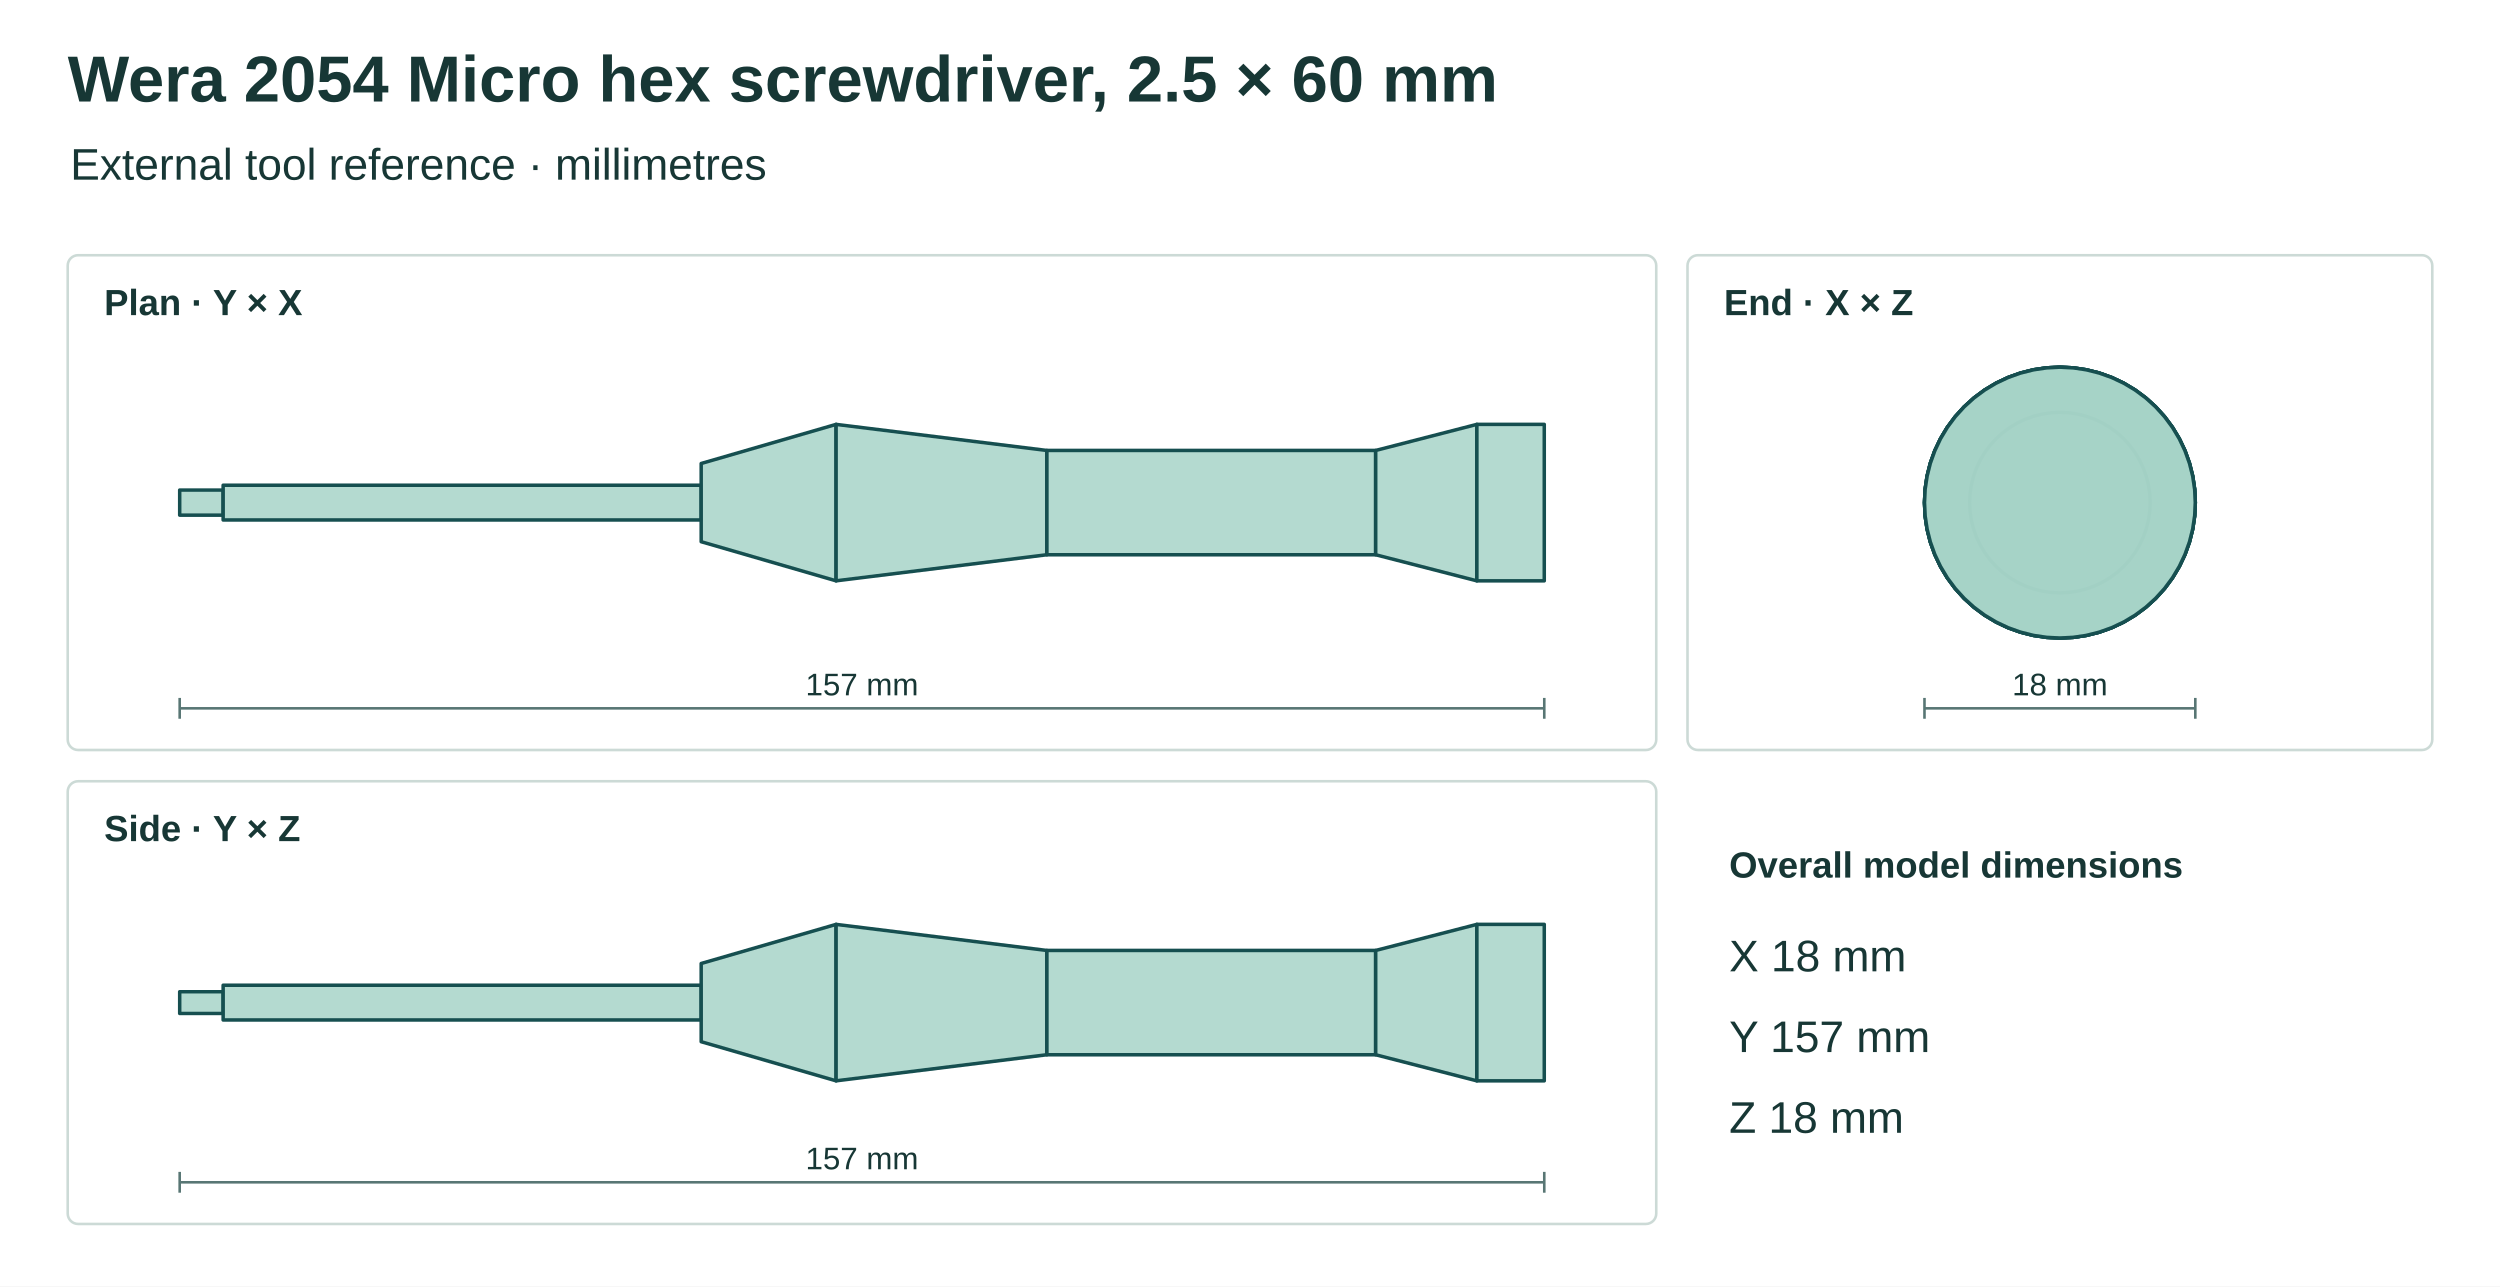
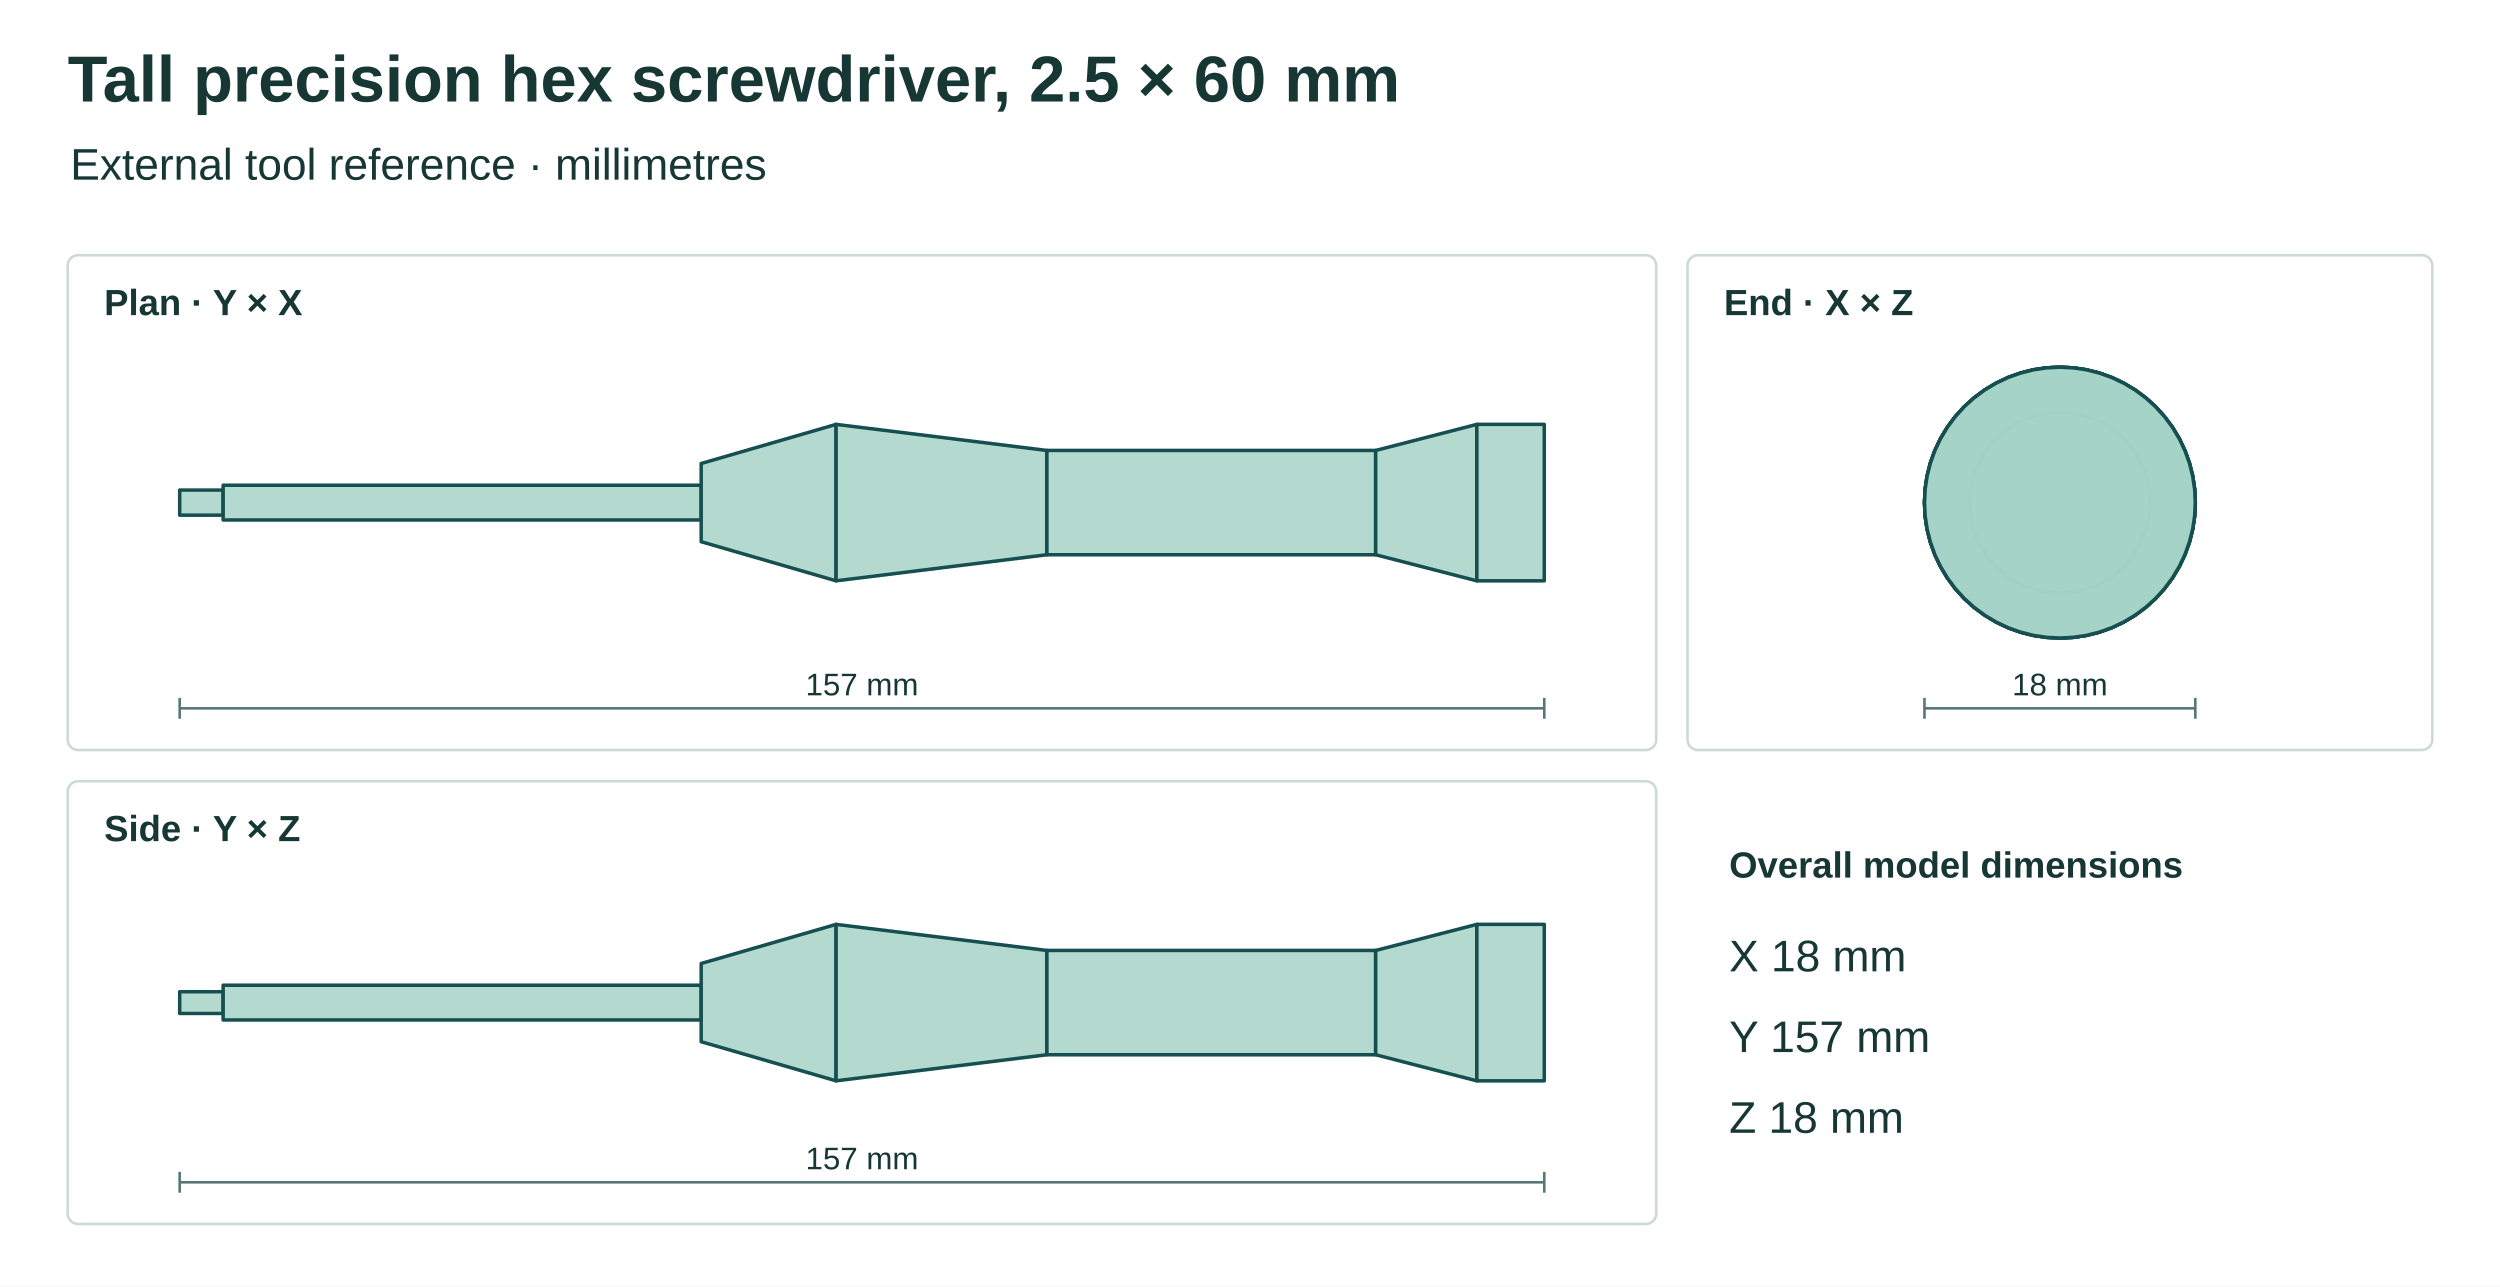
<svg xmlns="http://www.w3.org/2000/svg" width="960" height="494" viewBox="0 0 960 494" role="img">
  <style>
text {font-family:Arial,sans-serif;fill:#173735}
.title {font-size:25px;font-weight:600}
.label {font-size:14px;font-weight:600}
.detail {font-size:17px}
.panel {stroke:#ccdad6;fill:none}
.object {stroke:#164f50;stroke-width:1.35;fill:#a7d4c8;fill-opacity:.84;stroke-linejoin:round}
.dim {fill:none;stroke:#587674;stroke-width:1}
.measure {font-size:12px;text-anchor:middle;paint-order:stroke;stroke:white;stroke-width:4}
</style>
  <rect width="960" height="494" fill="white" />
-   <text x="26" y="39" class="title">Wera 2054 Micro hex screwdriver, 2.5 × 60 mm</text>
+   <text x="26" y="39" class="title">Tall precision hex screwdriver, 2.5 × 60 mm</text>
  <text x="27" y="69" class="detail">External tool reference · millimetres</text>
  <text x="40" y="121" class="label">Plan  ·  Y × X</text>
  <rect x="26" y="98" width="610" height="190" rx="4" class="panel" />
  <polygon points="85.688,188.183 69.000,188.183 69.000,197.817 85.688,197.817" class="object" />
  <polygon points="269.255,186.325 85.688,186.325 85.688,199.675 269.255,199.675" class="object" />
  <polygon points="321.054,162.962 269.255,177.981 269.255,208.019 321.054,223.038" class="object" />
  <polygon points="401.990,213.025 401.990,172.975 321.054,162.962 321.054,223.038" class="object" />
  <polygon points="528.251,172.975 401.990,172.975 401.990,213.025 528.251,213.025" class="object" />
  <polygon points="567.100,162.962 528.251,172.975 528.251,213.025 567.100,223.038" class="object" />
  <polygon points="593.000,162.962 567.100,162.962 567.100,223.038 593.000,223.038" class="object" />
  <path d="M69 268v8 m0 -4 H593 m0 -4 v8" class="dim" />
  <text x="331" y="267" class="measure">157 mm</text>
  <text x="40" y="323" class="label">Side  ·  Y × Z</text>
  <rect x="26" y="300" width="610" height="170" rx="4" class="panel" />
  <polygon points="85.688,380.828 69.000,380.828 69.000,389.172 85.688,389.172" class="object" />
  <polygon points="269.255,378.325 85.688,378.325 85.688,391.675 269.255,391.675" class="object" />
  <polygon points="321.054,354.962 269.255,369.981 269.255,400.019 321.054,415.038" class="object" />
  <polygon points="401.990,405.025 401.990,364.975 321.054,354.962 321.054,415.038" class="object" />
  <polygon points="528.251,364.975 401.990,364.975 401.990,405.025 528.251,405.025" class="object" />
  <polygon points="567.100,354.962 528.251,364.975 528.251,405.025 567.100,415.038" class="object" />
  <polygon points="593.000,354.962 567.100,354.962 567.100,415.038 593.000,415.038" class="object" />
  <path d="M69 450v8 m0 -4 H593 m0 -4 v8" class="dim" />
  <text x="331" y="449" class="measure">157 mm</text>
  <text x="662" y="121" class="label">End  ·  X × Z</text>
  <rect x="648" y="98" width="286" height="190" rx="4" class="panel" />
  <polygon points="799.340,193.000 795.170,185.778 786.830,185.778 782.660,193.000 786.830,200.222 795.170,200.222" class="object" />
  <polygon points="792.133,204.500 793.254,204.334 794.354,204.058 795.422,203.676 796.447,203.191 797.420,202.608 798.331,201.933 799.171,201.171 799.933,200.331 800.608,199.420 801.191,198.447 801.676,197.422 802.058,196.354 802.334,195.254 802.500,194.133 802.556,193.000 802.500,191.867 802.334,190.746 802.058,189.646 801.676,188.578 801.191,187.553 800.608,186.580 799.933,185.669 799.171,184.829 798.331,184.067 797.420,183.392 796.447,182.809 795.422,182.324 794.354,181.942 793.254,181.666 792.133,181.500 791.000,181.444 789.867,181.500 788.746,181.666 787.646,181.942 786.578,182.324 785.553,182.809 784.580,183.392 783.669,184.067 782.829,184.829 782.067,185.669 781.392,186.580 780.809,187.553 780.324,188.578 779.942,189.646 779.666,190.746 779.500,191.867 779.444,193.000 779.500,194.133 779.666,195.254 779.942,196.354 780.324,197.422 780.809,198.447 781.392,199.420 782.067,200.331 782.829,201.171 783.669,201.933 784.580,202.608 785.553,203.191 786.578,203.676 787.646,204.058 788.746,204.334 789.867,204.500 791.000,204.556" class="object" />
  <polygon points="796.097,244.750 801.145,244.001 806.095,242.761 810.900,241.042 815.513,238.860 819.890,236.236 823.988,233.197 827.770,229.770 831.197,225.988 834.236,221.890 836.860,217.513 839.042,212.900 840.761,208.095 842.001,203.145 842.750,198.097 843.000,193.000 842.750,187.903 842.001,182.855 840.761,177.905 839.042,173.100 836.860,168.487 834.236,164.110 831.197,160.012 827.770,156.230 823.988,152.803 819.890,149.764 815.513,147.140 810.900,144.958 806.095,143.239 801.145,141.999 796.097,141.250 791.000,141.000 785.903,141.250 780.855,141.999 775.905,143.239 771.100,144.958 766.487,147.140 762.110,149.764 758.012,152.803 754.230,156.230 750.803,160.012 747.764,164.110 745.140,168.487 742.958,173.100 741.239,177.905 739.999,182.855 739.250,187.903 739.000,193.000 739.250,198.097 739.999,203.145 741.239,208.095 742.958,212.900 745.140,217.513 747.764,221.890 750.803,225.988 754.230,229.770 758.012,233.197 762.110,236.236 766.487,238.860 771.100,241.042 775.905,242.761 780.855,244.001 785.903,244.750 791.000,245.000" class="object" />
  <polygon points="796.097,244.750 801.145,244.001 806.095,242.761 810.900,241.042 815.513,238.860 819.890,236.236 823.988,233.197 827.770,229.770 831.197,225.988 834.236,221.890 836.860,217.513 839.042,212.900 840.761,208.095 842.001,203.145 842.750,198.097 843.000,193.000 842.750,187.903 842.001,182.855 840.761,177.905 839.042,173.100 836.860,168.487 834.236,164.110 831.197,160.012 827.770,156.230 823.988,152.803 819.890,149.764 815.513,147.140 810.900,144.958 806.095,143.239 801.145,141.999 796.097,141.250 791.000,141.000 785.903,141.250 780.855,141.999 775.905,143.239 771.100,144.958 766.487,147.140 762.110,149.764 758.012,152.803 754.230,156.230 750.803,160.012 747.764,164.110 745.140,168.487 742.958,173.100 741.239,177.905 739.999,182.855 739.250,187.903 739.000,193.000 739.250,198.097 739.999,203.145 741.239,208.095 742.958,212.900 745.140,217.513 747.764,221.890 750.803,225.988 754.230,229.770 758.012,233.197 762.110,236.236 766.487,238.860 771.100,241.042 775.905,242.761 780.855,244.001 785.903,244.750 791.000,245.000" class="object" />
  <polygon points="794.398,227.500 797.763,227.001 801.063,226.174 804.266,225.028 807.342,223.573 810.260,221.824 812.992,219.798 815.513,217.513 817.798,214.992 819.824,212.260 821.573,209.342 823.028,206.266 824.174,203.063 825.001,199.763 825.500,196.398 825.667,193.000 825.500,189.602 825.001,186.237 824.174,182.937 823.028,179.734 821.573,176.658 819.824,173.740 817.798,171.008 815.513,168.487 812.992,166.202 810.260,164.176 807.342,162.427 804.266,160.972 801.063,159.826 797.763,158.999 794.398,158.500 791.000,158.333 787.602,158.500 784.237,158.999 780.937,159.826 777.734,160.972 774.658,162.427 771.740,164.176 769.008,166.202 766.487,168.487 764.202,171.008 762.176,173.740 760.427,176.658 758.972,179.734 757.826,182.937 756.999,186.237 756.500,189.602 756.333,193.000 756.500,196.398 756.999,199.763 757.826,203.063 758.972,206.266 760.427,209.342 762.176,212.260 764.202,214.992 766.487,217.513 769.008,219.798 771.740,221.824 774.658,223.573 777.734,225.028 780.937,226.174 784.237,227.001 787.602,227.500 791.000,227.667" class="object" />
  <polygon points="796.097,244.750 801.145,244.001 806.095,242.761 810.900,241.042 815.513,238.860 819.890,236.236 823.988,233.197 827.770,229.770 831.197,225.988 834.236,221.890 836.860,217.513 839.042,212.900 840.761,208.095 842.001,203.145 842.750,198.097 843.000,193.000 842.750,187.903 842.001,182.855 840.761,177.905 839.042,173.100 836.860,168.487 834.236,164.110 831.197,160.012 827.770,156.230 823.988,152.803 819.890,149.764 815.513,147.140 810.900,144.958 806.095,143.239 801.145,141.999 796.097,141.250 791.000,141.000 785.903,141.250 780.855,141.999 775.905,143.239 771.100,144.958 766.487,147.140 762.110,149.764 758.012,152.803 754.230,156.230 750.803,160.012 747.764,164.110 745.140,168.487 742.958,173.100 741.239,177.905 739.999,182.855 739.250,187.903 739.000,193.000 739.250,198.097 739.999,203.145 741.239,208.095 742.958,212.900 745.140,217.513 747.764,221.890 750.803,225.988 754.230,229.770 758.012,233.197 762.110,236.236 766.487,238.860 771.100,241.042 775.905,242.761 780.855,244.001 785.903,244.750 791.000,245.000" class="object" />
  <polygon points="796.097,244.750 801.145,244.001 806.095,242.761 810.900,241.042 815.513,238.860 819.890,236.236 823.988,233.197 827.770,229.770 831.197,225.988 834.236,221.890 836.860,217.513 839.042,212.900 840.761,208.095 842.001,203.145 842.750,198.097 843.000,193.000 842.750,187.903 842.001,182.855 840.761,177.905 839.042,173.100 836.860,168.487 834.236,164.110 831.197,160.012 827.770,156.230 823.988,152.803 819.890,149.764 815.513,147.140 810.900,144.958 806.095,143.239 801.145,141.999 796.097,141.250 791.000,141.000 785.903,141.250 780.855,141.999 775.905,143.239 771.100,144.958 766.487,147.140 762.110,149.764 758.012,152.803 754.230,156.230 750.803,160.012 747.764,164.110 745.140,168.487 742.958,173.100 741.239,177.905 739.999,182.855 739.250,187.903 739.000,193.000 739.250,198.097 739.999,203.145 741.239,208.095 742.958,212.900 745.140,217.513 747.764,221.890 750.803,225.988 754.230,229.770 758.012,233.197 762.110,236.236 766.487,238.860 771.100,241.042 775.905,242.761 780.855,244.001 785.903,244.750 791.000,245.000" class="object" />
  <path d="M739 268v8 m0 -4 H843 m0 -4 v8" class="dim" />
  <text x="791" y="267" class="measure">18 mm</text>
  <text x="664" y="337" class="label">Overall model dimensions</text>
  <text x="664" y="373" class="detail">X   18 mm</text>
  <text x="664" y="404" class="detail">Y   157 mm</text>
  <text x="664" y="435" class="detail">Z   18 mm</text>
</svg>
